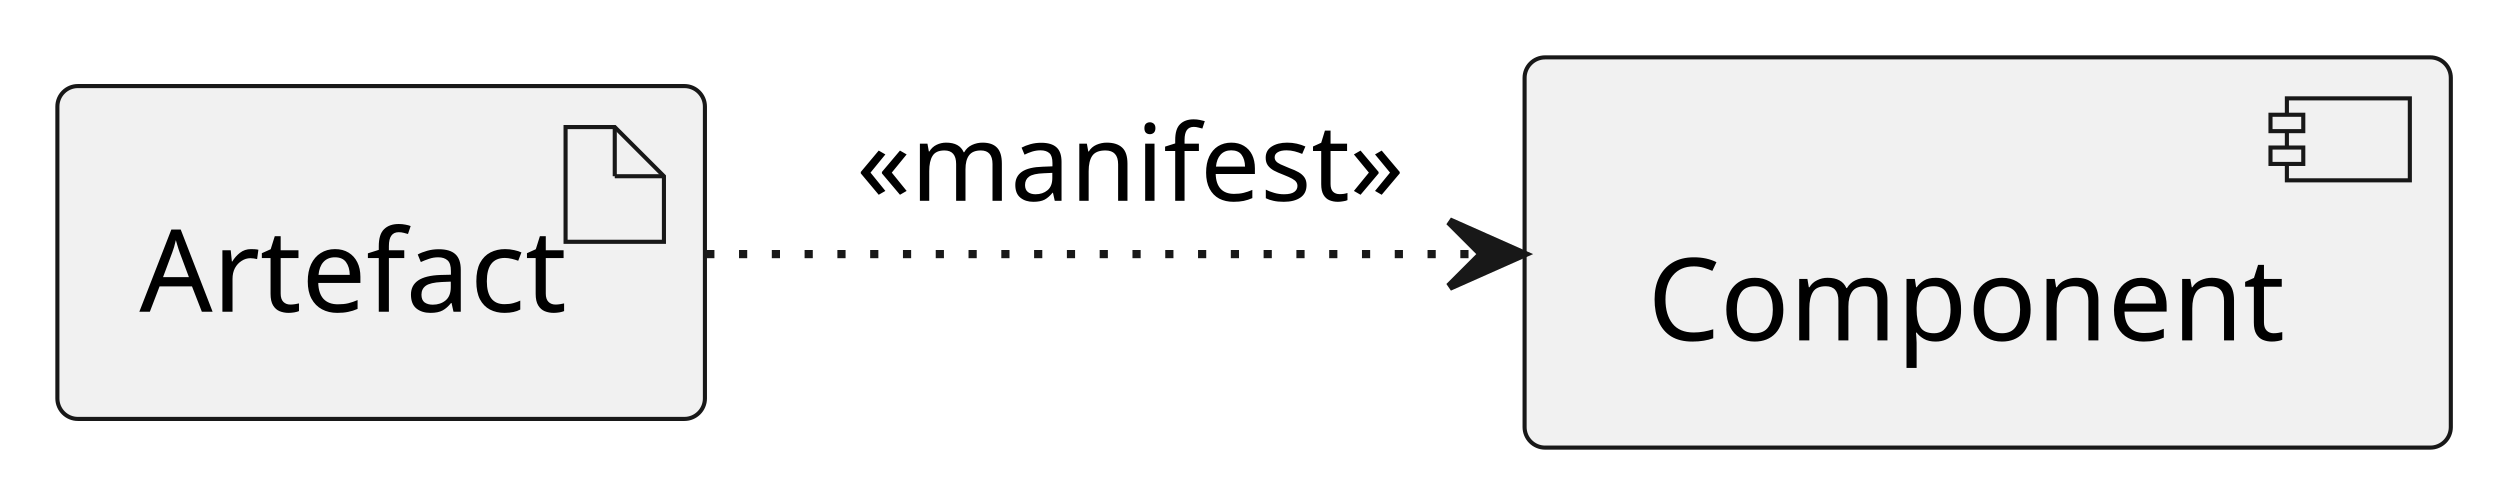
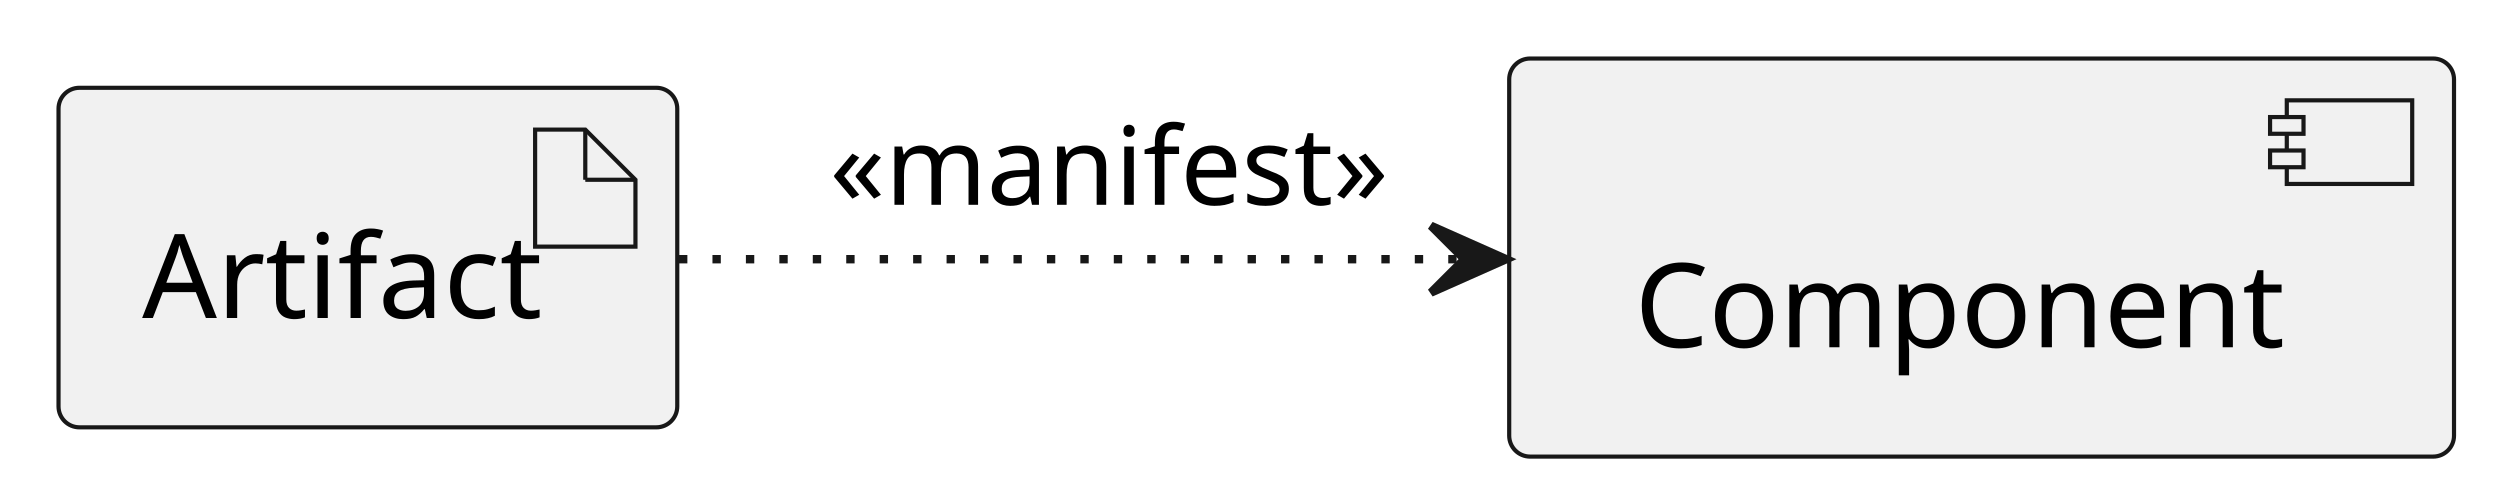
- <svg xmlns="http://www.w3.org/2000/svg" contentStyleType="text/css" height="60px" preserveAspectRatio="none" style="width:305px;height:60px;background:#FFFFFF;" version="1.1" viewBox="0 0 305 60" width="305px" zoomAndPan="magnify">
+ <svg xmlns="http://www.w3.org/2000/svg" contentStyleType="text/css" height="60px" preserveAspectRatio="none" style="width:299px;height:60px;background:#FFFFFF;" version="1.1" viewBox="0 0 299 60" width="299px" zoomAndPan="magnify">
  <defs />
  <g>
-     <g id="elem_Artefact">
-       <rect fill="#F1F1F1" height="40.609" rx="2.5" ry="2.5" style="stroke:#181818;stroke-width:0.5;" width="79" x="7" y="10.5" />
-       <polygon fill="#F1F1F1" points="69,15.5,69,29.5,81,29.5,81,21.5,75,15.5,69,15.5" style="stroke:#181818;stroke-width:0.5;" />
-       <line style="stroke:#181818;stroke-width:0.5;" x1="75" x2="75" y1="15.5" y2="21.5" />
-       <line style="stroke:#181818;stroke-width:0.5;" x1="81" x2="75" y1="21.5" y2="21.5" />
-       <text fill="#000000" font-family="sans-serif" font-size="14" lengthAdjust="spacing" textLength="49" x="17" y="38.033">Artefact</text>
+     <g id="elem_Artifact">
+       <rect fill="#F1F1F1" height="40.609" rx="2.5" ry="2.5" style="stroke:#181818;stroke-width:0.5;" width="74" x="7" y="10.5" />
+       <polygon fill="#F1F1F1" points="64,15.5,64,29.5,76,29.5,76,21.5,70,15.5,64,15.5" style="stroke:#181818;stroke-width:0.5;" />
+       <line style="stroke:#181818;stroke-width:0.5;" x1="70" x2="70" y1="15.5" y2="21.5" />
+       <line style="stroke:#181818;stroke-width:0.5;" x1="76" x2="70" y1="21.5" y2="21.5" />
+       <text fill="#000000" font-family="sans-serif" font-size="14" lengthAdjust="spacing" textLength="44" x="17" y="38.033">Artifact</text>
    </g>
    <g id="elem_Component">
-       <rect fill="#F1F1F1" height="47.609" rx="2.5" ry="2.5" style="stroke:#181818;stroke-width:0.5;" width="113" x="186" y="7" />
-       <rect fill="#F1F1F1" height="10" style="stroke:#181818;stroke-width:0.5;" width="15" x="279" y="12" />
-       <rect fill="#F1F1F1" height="2" style="stroke:#181818;stroke-width:0.5;" width="4" x="277" y="14" />
-       <rect fill="#F1F1F1" height="2" style="stroke:#181818;stroke-width:0.5;" width="4" x="277" y="18" />
-       <text fill="#000000" font-family="sans-serif" font-size="14" lengthAdjust="spacing" textLength="73" x="201" y="41.533">Component</text>
+       <rect fill="#F1F1F1" height="47.609" rx="2.5" ry="2.5" style="stroke:#181818;stroke-width:0.5;" width="113" x="180.5" y="7" />
+       <rect fill="#F1F1F1" height="10" style="stroke:#181818;stroke-width:0.5;" width="15" x="273.5" y="12" />
+       <rect fill="#F1F1F1" height="2" style="stroke:#181818;stroke-width:0.5;" width="4" x="271.5" y="14" />
+       <rect fill="#F1F1F1" height="2" style="stroke:#181818;stroke-width:0.5;" width="4" x="271.5" y="18" />
+       <text fill="#000000" font-family="sans-serif" font-size="14" lengthAdjust="spacing" textLength="73" x="195.5" y="41.533">Component</text>
    </g>
-     <g id="link_Artefact_Component">
-       <path d="M86.16,31 C113.23,31 149.64,31 180.51,31 " fill="none" id="Artefact-to-Component" style="stroke:#181818;stroke-width:1.0;stroke-dasharray:1.0,3.0;" />
-       <polygon fill="#181818" points="185.81,31,176.81,27,180.81,31,176.81,35,185.81,31" style="stroke:#181818;stroke-width:1.0;" />
-       <text fill="#000000" font-family="sans-serif" font-size="13" lengthAdjust="spacing" textLength="63" x="104.5" y="24.495">«manifest»</text>
+     <g id="link_Artifact_Component">
+       <path d="M81.21,31 C107.72,31 143.97,31 174.84,31 " fill="none" id="Artifact-to-Component" style="stroke:#181818;stroke-width:1.0;stroke-dasharray:1.0,3.0;" />
+       <polygon fill="#181818" points="180.14,31,171.14,27,175.14,31,171.14,35,180.14,31" style="stroke:#181818;stroke-width:1.0;" />
+       <text fill="#000000" font-family="sans-serif" font-size="13" lengthAdjust="spacing" textLength="63" x="99.25" y="24.495">«manifest»</text>
    </g>
  </g>
</svg>
